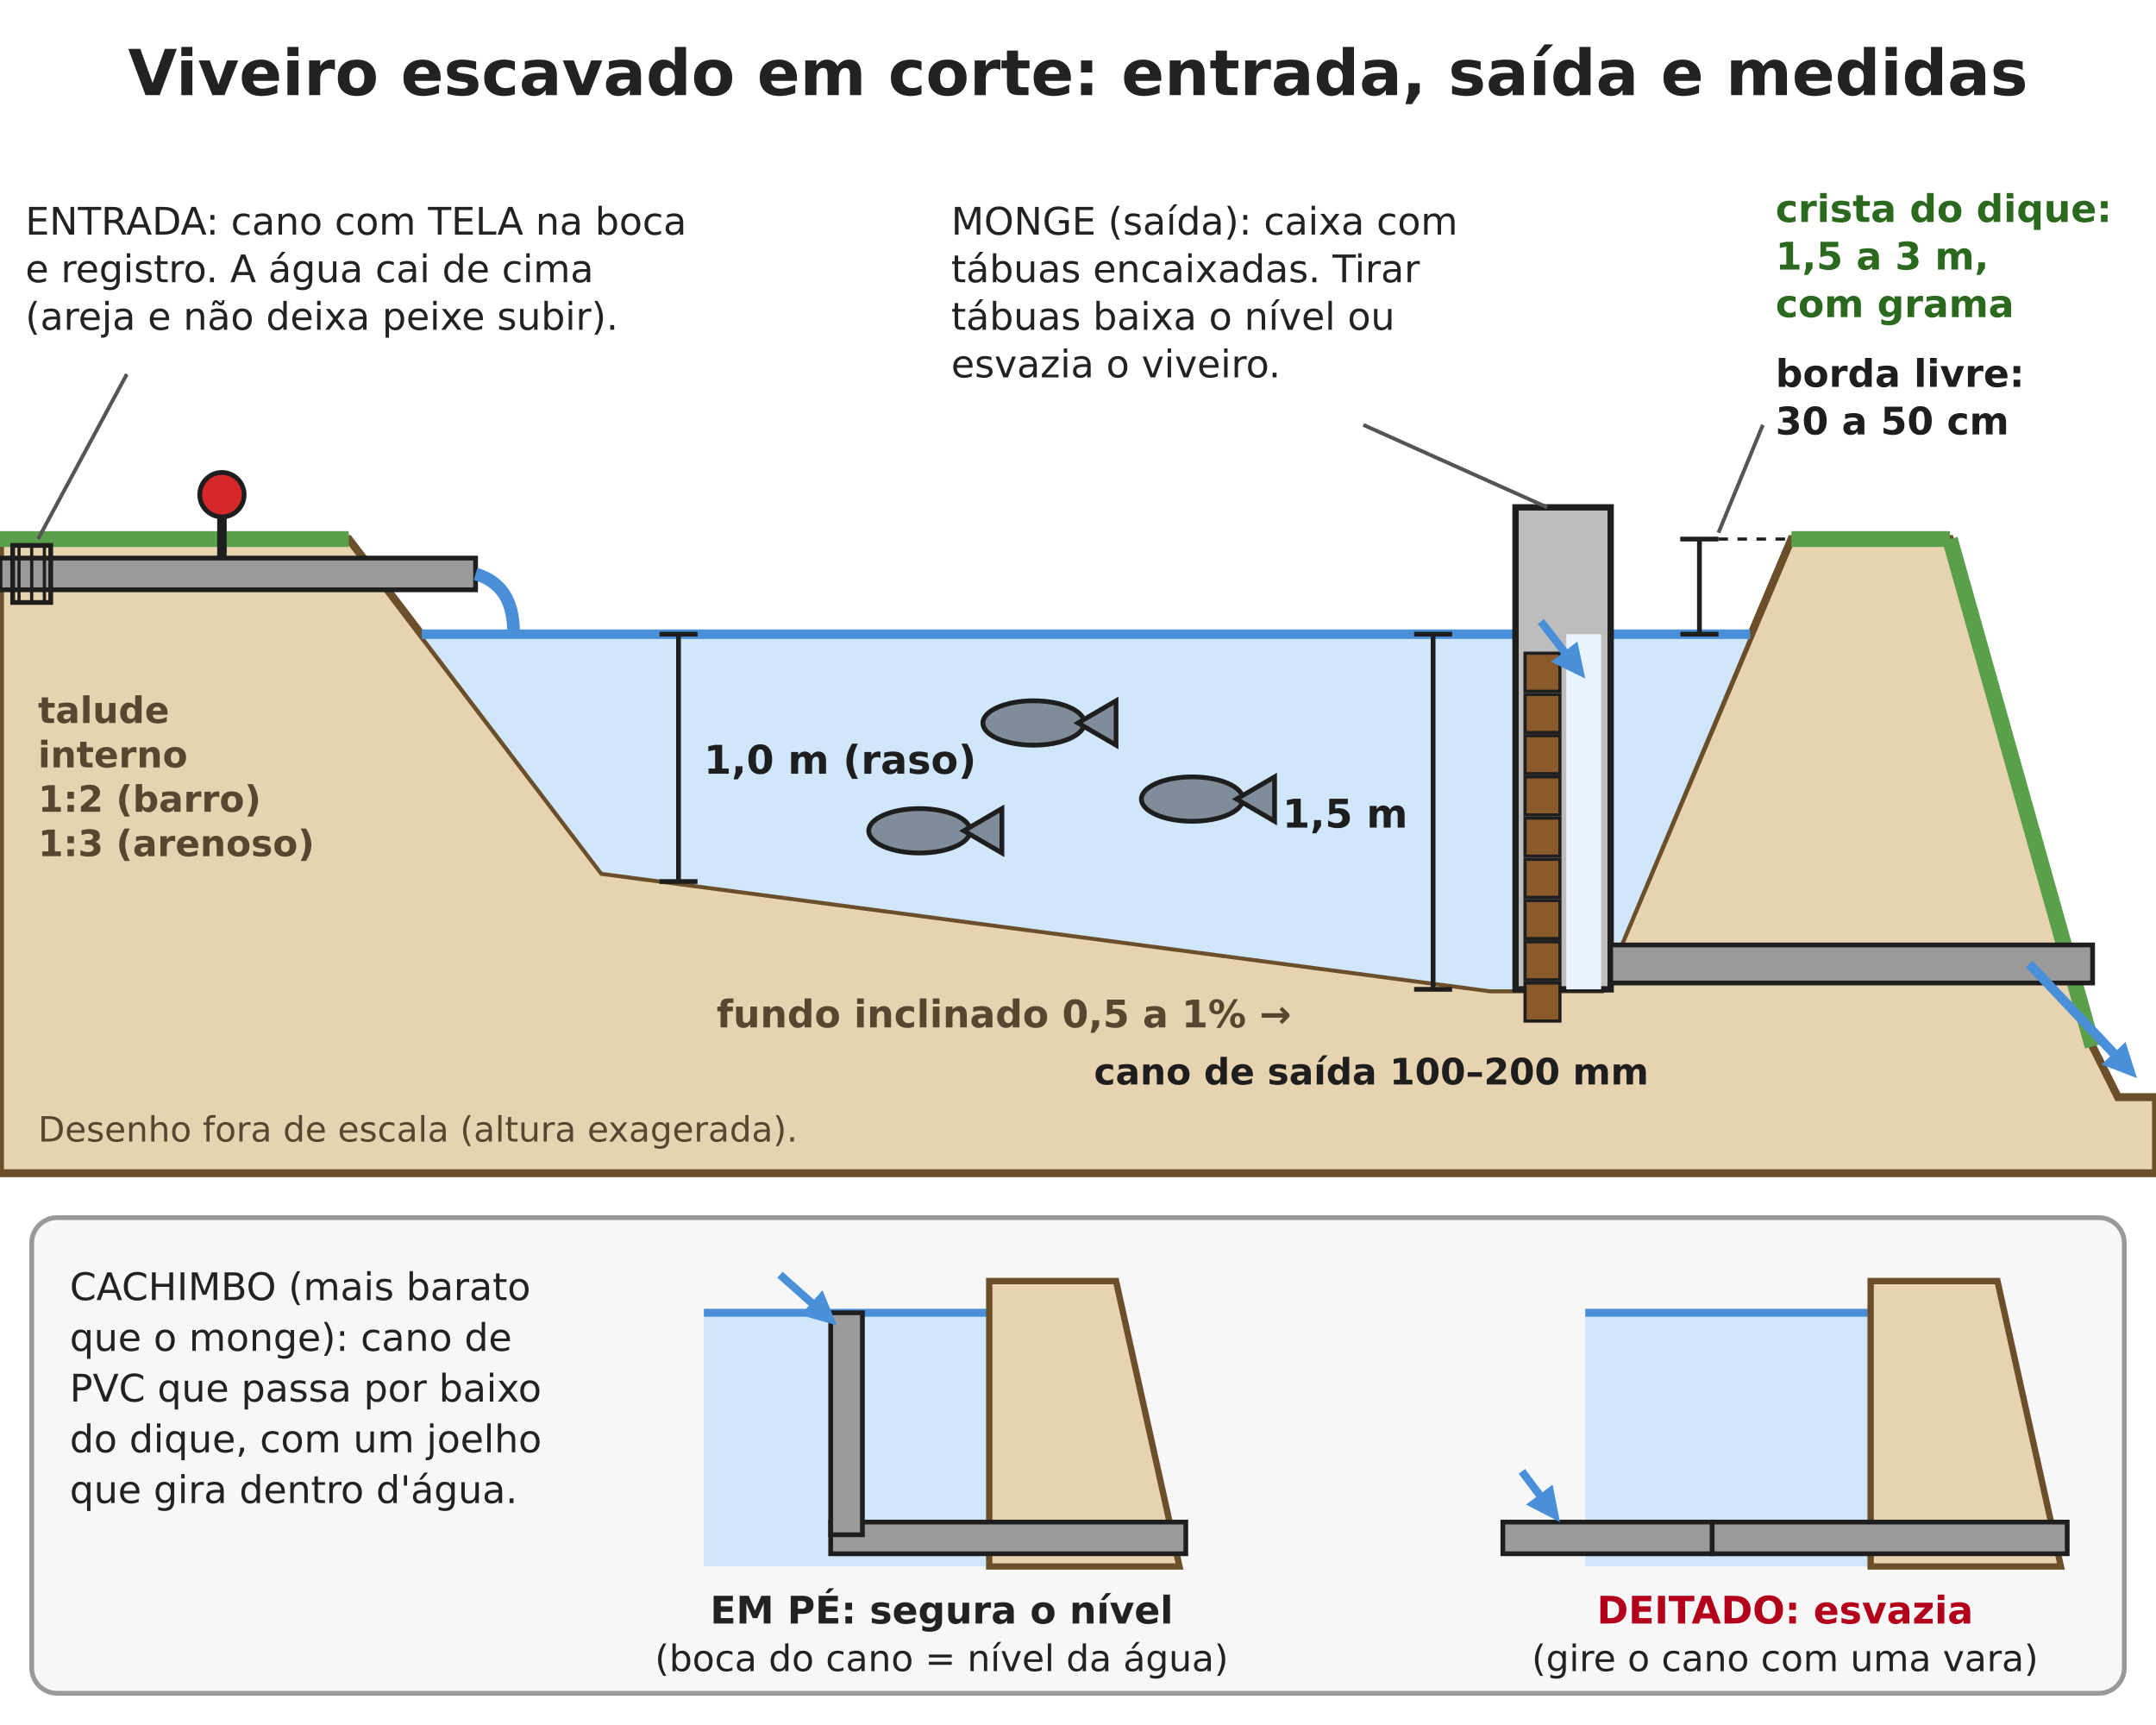
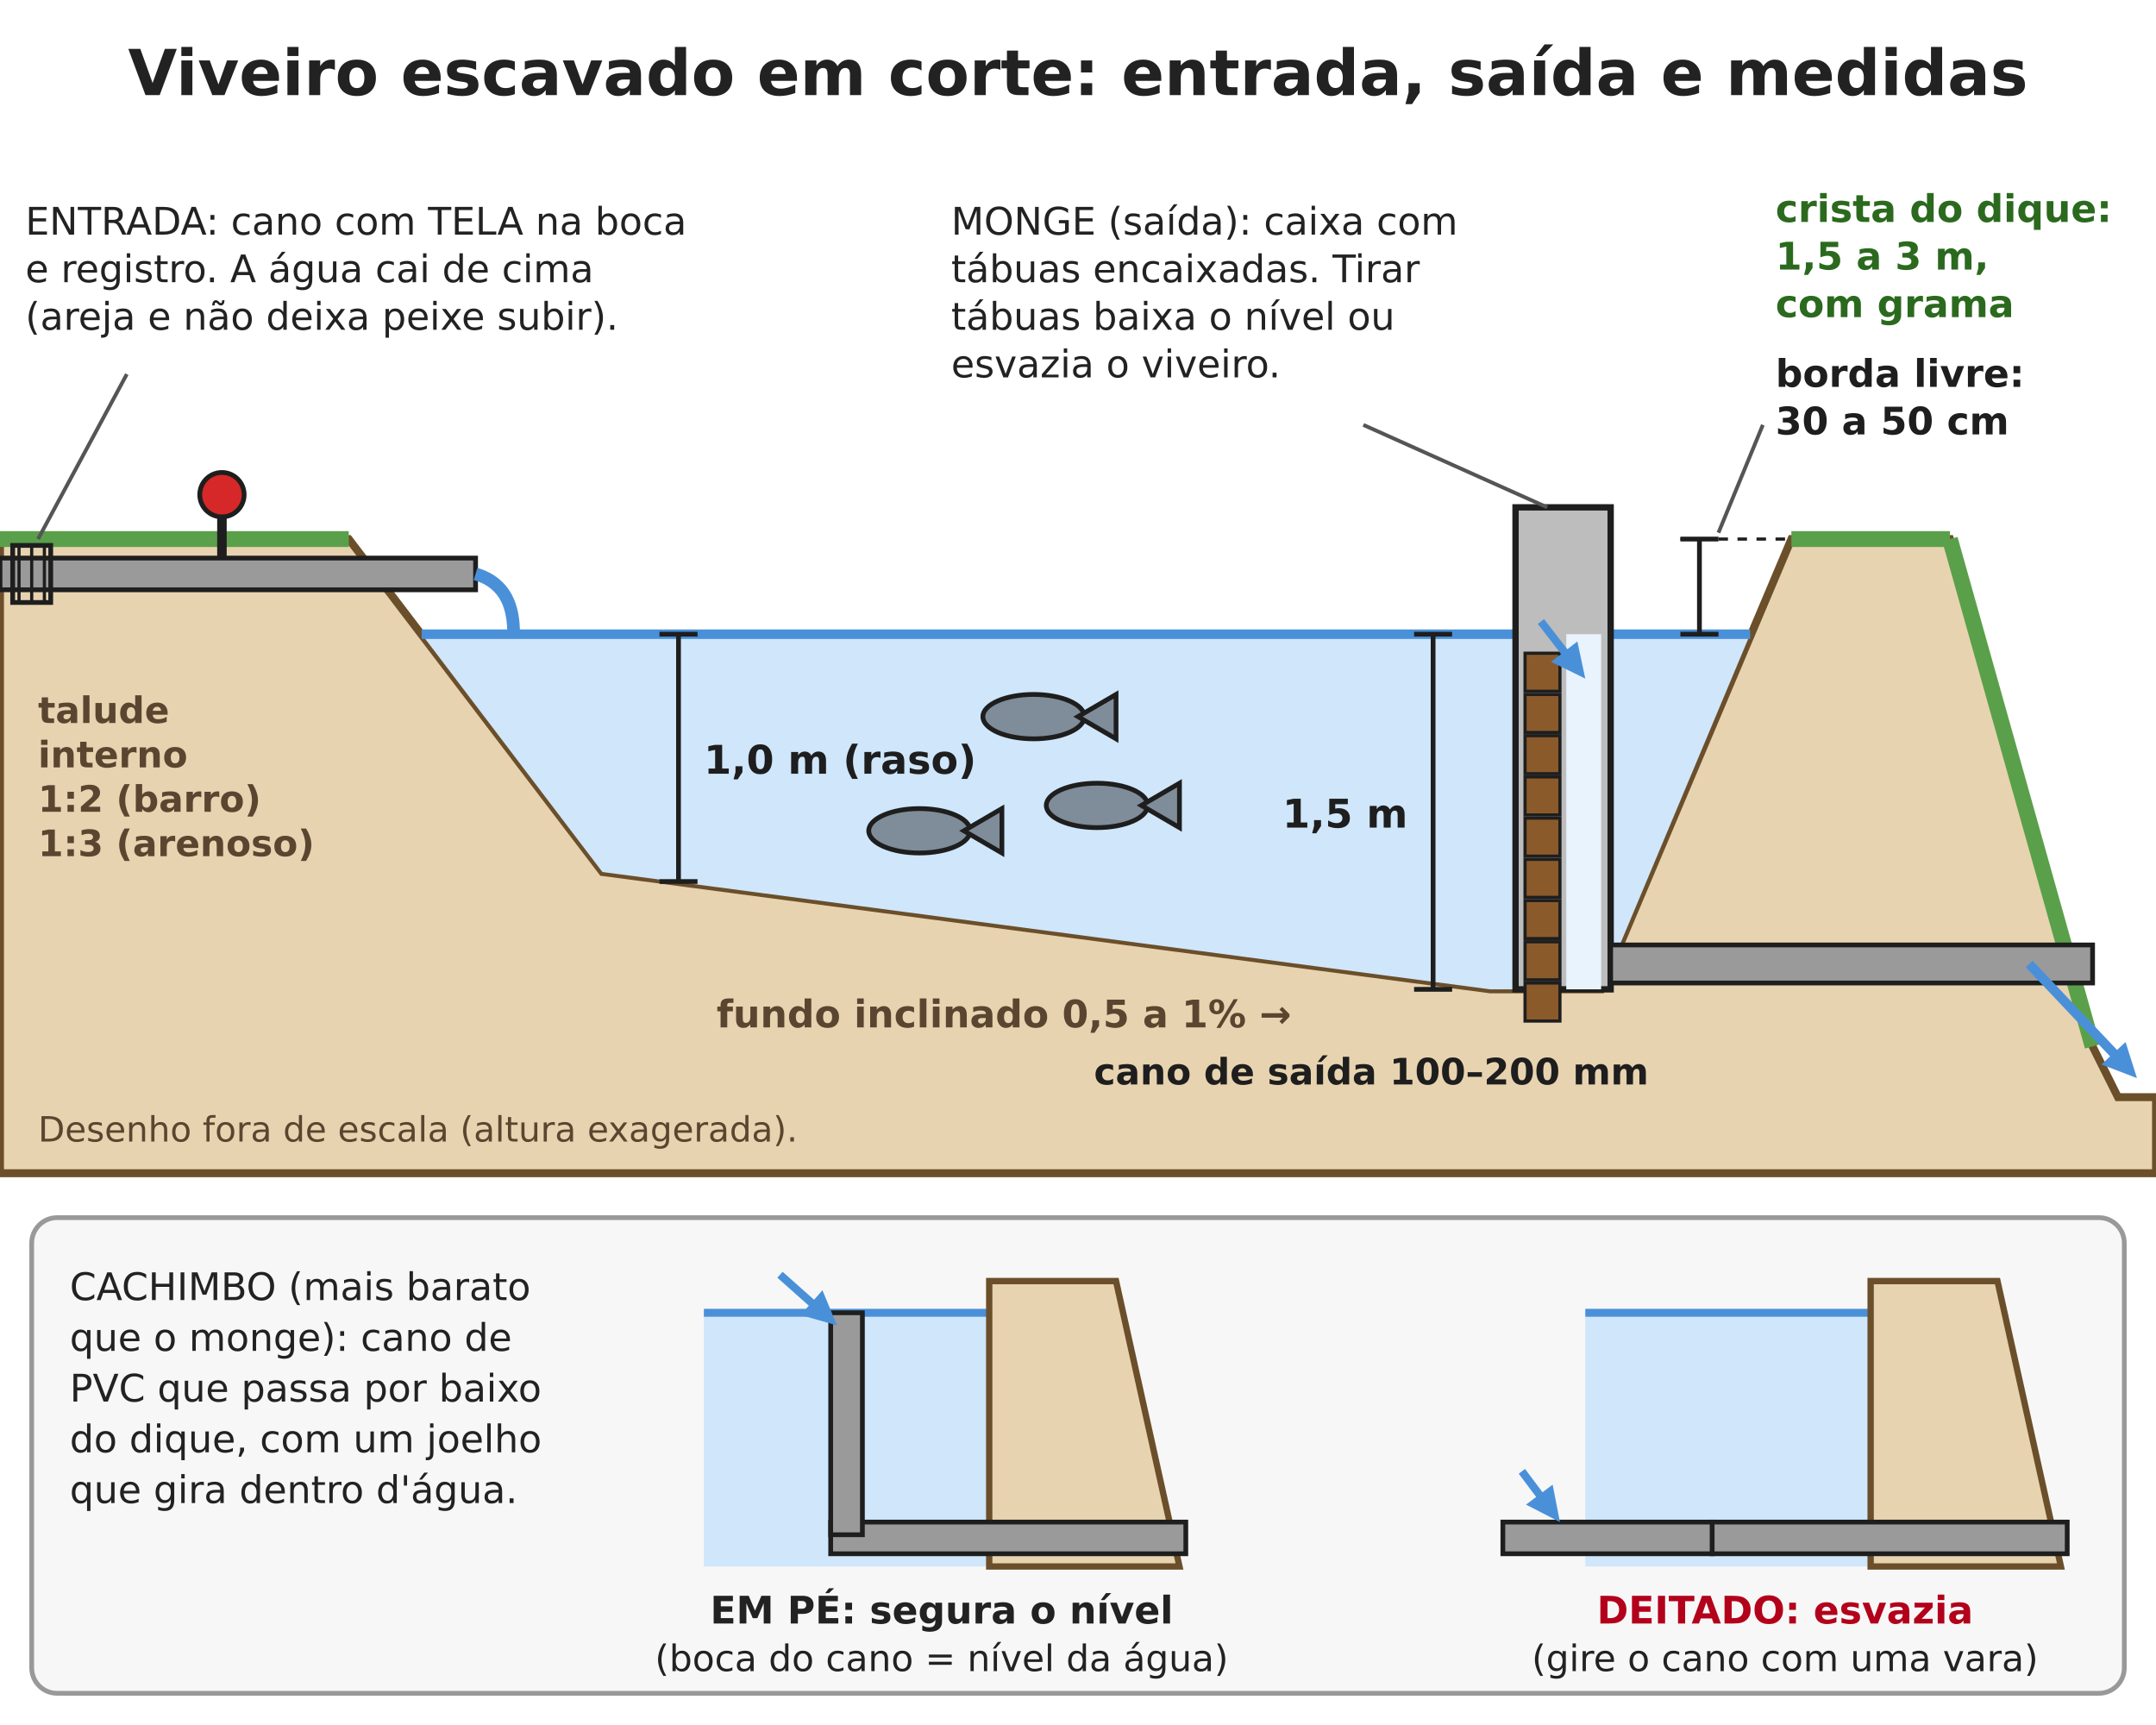
<svg xmlns="http://www.w3.org/2000/svg" viewBox="0 0 680 544" font-family="DejaVu Sans, Arial, Helvetica, sans-serif">
  <rect width="680" height="544" fill="#fff" />
  <text x="340.0" y="30" text-anchor="middle" font-size="20" font-weight="bold" fill="#222">Viveiro escavado em corte: entrada, saída e medidas</text>
  <polygon points="0,170 110,170 190,275 470,312 505,312 565,170 615,170 660,330 668,346 680,346 680,370 0,370" fill="#e8d3b0" stroke="#6b4f2a" stroke-width="2.5" />
  <polygon points="133,200 552,200 505,312 470,312 190,275" fill="#cfe6fb" stroke="none" />
  <line x1="133" y1="200" x2="552" y2="200" stroke="#4a90d9" stroke-width="3" />
  <line x1="0" y1="170" x2="110" y2="170" stroke="#5aa04a" stroke-width="5" />
  <line x1="565" y1="170" x2="615" y2="170" stroke="#5aa04a" stroke-width="5" />
  <line x1="615" y1="170" x2="660" y2="330" stroke="#5aa04a" stroke-width="5" />
-   <ellipse cx="326" cy="228" rx="16" ry="7" fill="#7f8c99" stroke="#1e1e1e" stroke-width="1.5" />
-   <polygon points="340,228 352,221 352,235" fill="#7f8c99" stroke="#1e1e1e" stroke-width="1.5" />
-   <ellipse cx="376" cy="252" rx="16" ry="7" fill="#7f8c99" stroke="#1e1e1e" stroke-width="1.5" />
-   <polygon points="390,252 402,245 402,259" fill="#7f8c99" stroke="#1e1e1e" stroke-width="1.5" />
+   <ellipse cx="326" cy="226" rx="16" ry="7" fill="#7f8c99" stroke="#1e1e1e" stroke-width="1.5" />
+   <polygon points="340,226 352,219 352,233" fill="#7f8c99" stroke="#1e1e1e" stroke-width="1.5" />
+   <ellipse cx="346" cy="254" rx="16" ry="7" fill="#7f8c99" stroke="#1e1e1e" stroke-width="1.5" />
+   <polygon points="360,254 372,247 372,261" fill="#7f8c99" stroke="#1e1e1e" stroke-width="1.5" />
  <ellipse cx="290" cy="262" rx="16" ry="7" fill="#7f8c99" stroke="#1e1e1e" stroke-width="1.5" />
  <polygon points="304,262 316,255 316,269" fill="#7f8c99" stroke="#1e1e1e" stroke-width="1.5" />
  <rect x="0" y="176" width="150" height="10" fill="#9a9a9a" stroke="#1e1e1e" stroke-width="1.5" />
  <rect x="4" y="172" width="12" height="18" fill="none" stroke="#1e1e1e" stroke-width="1.5" />
  <line x1="6" y1="172" x2="6" y2="190" stroke="#1e1e1e" stroke-width="1" />
  <line x1="10" y1="172" x2="10" y2="190" stroke="#1e1e1e" stroke-width="1" />
  <line x1="14" y1="172" x2="14" y2="190" stroke="#1e1e1e" stroke-width="1" />
  <line x1="70" y1="176" x2="70" y2="160" stroke="#1e1e1e" stroke-width="3" />
  <circle cx="70" cy="156" r="7" fill="#d62828" stroke="#1e1e1e" stroke-width="1.5" />
  <path d="M150,181 C160,184 162,192 162,200" fill="none" stroke="#4a90d9" stroke-width="4" />
  <text x="8" y="74" font-size="12" fill="#222" text-anchor="start">ENTRADA: cano com TELA na boca</text>
  <text x="8" y="89" font-size="12" fill="#222" text-anchor="start">e registro. A água cai de cima</text>
  <text x="8" y="104" font-size="12" fill="#222" text-anchor="start">(areja e não deixa peixe subir).</text>
  <line x1="40" y1="118" x2="12" y2="170" stroke="#555" stroke-width="1.2" />
  <rect x="478" y="160" width="30" height="152" fill="#bdbdbd" stroke="#1e1e1e" stroke-width="2" />
  <rect x="481" y="206" width="11" height="12" fill="#8b5a2b" stroke="#1e1e1e" stroke-width="1" />
  <rect x="481" y="219" width="11" height="12" fill="#8b5a2b" stroke="#1e1e1e" stroke-width="1" />
  <rect x="481" y="232" width="11" height="12" fill="#8b5a2b" stroke="#1e1e1e" stroke-width="1" />
  <rect x="481" y="245" width="11" height="12" fill="#8b5a2b" stroke="#1e1e1e" stroke-width="1" />
  <rect x="481" y="258" width="11" height="12" fill="#8b5a2b" stroke="#1e1e1e" stroke-width="1" />
  <rect x="481" y="271" width="11" height="12" fill="#8b5a2b" stroke="#1e1e1e" stroke-width="1" />
  <rect x="481" y="284" width="11" height="12" fill="#8b5a2b" stroke="#1e1e1e" stroke-width="1" />
  <rect x="481" y="297" width="11" height="12" fill="#8b5a2b" stroke="#1e1e1e" stroke-width="1" />
  <rect x="481" y="310" width="11" height="12" fill="#8b5a2b" stroke="#1e1e1e" stroke-width="1" />
  <rect x="494" y="200" width="11" height="112" fill="#e8f3fd" stroke="none" />
  <line x1="486" y1="196" x2="496.3" y2="209.3" stroke="#4a90d9" stroke-width="2.5" />
  <polygon points="500,214 489.2,208.7 497.5,202.3" fill="#4a90d9" />
  <rect x="508" y="298" width="152" height="12" fill="#9a9a9a" stroke="#1e1e1e" stroke-width="1.5" />
  <line x1="640" y1="304" x2="669.9" y2="335.6" stroke="#4a90d9" stroke-width="3" />
  <polygon points="674,340 662.8,335.7 670.4,328.6" fill="#4a90d9" />
  <text x="300" y="74" font-size="12" fill="#222" text-anchor="start">MONGE (saída): caixa com</text>
  <text x="300" y="89" font-size="12" fill="#222" text-anchor="start">tábuas encaixadas. Tirar</text>
  <text x="300" y="104" font-size="12" fill="#222" text-anchor="start">tábuas baixa o nível ou</text>
  <text x="300" y="119" font-size="12" fill="#222" text-anchor="start">esvazia o viveiro.</text>
  <line x1="430" y1="134" x2="488" y2="160" stroke="#555" stroke-width="1.2" />
  <text x="560" y="70" font-size="12" fill="#2b6a1e" font-weight="bold" text-anchor="start">crista do dique:</text>
  <text x="560" y="85" font-size="12" fill="#2b6a1e" font-weight="bold" text-anchor="start">1,5 a 3 m,</text>
  <text x="560" y="100" font-size="12" fill="#2b6a1e" font-weight="bold" text-anchor="start">com grama</text>
  <text x="560" y="122" font-size="12" fill="#1e1e1e" font-weight="bold" text-anchor="start">borda livre:</text>
  <text x="560" y="137" font-size="12" fill="#1e1e1e" font-weight="bold" text-anchor="start">30 a 50 cm</text>
  <line x1="556" y1="134" x2="542" y2="168" stroke="#555" stroke-width="1.2" />
  <line x1="214" y1="200" x2="214" y2="278" stroke="#1e1e1e" stroke-width="1.5" />
  <line x1="208" y1="200" x2="220" y2="200" stroke="#1e1e1e" stroke-width="1.5" />
  <line x1="208" y1="278" x2="220" y2="278" stroke="#1e1e1e" stroke-width="1.5" />
  <text x="222" y="244.0" font-size="12.5" fill="#1e1e1e" font-weight="bold" text-anchor="start">1,0 m (raso)</text>
  <line x1="452" y1="200" x2="452" y2="312" stroke="#1e1e1e" stroke-width="1.5" />
  <line x1="446" y1="200" x2="458" y2="200" stroke="#1e1e1e" stroke-width="1.5" />
  <line x1="446" y1="312" x2="458" y2="312" stroke="#1e1e1e" stroke-width="1.5" />
  <text x="444" y="261.0" font-size="12.5" fill="#1e1e1e" font-weight="bold" text-anchor="end">1,5 m</text>
  <line x1="536" y1="170" x2="536" y2="200" stroke="#1e1e1e" stroke-width="1.5" />
  <line x1="530" y1="170" x2="542" y2="170" stroke="#1e1e1e" stroke-width="1.5" />
  <line x1="530" y1="200" x2="542" y2="200" stroke="#1e1e1e" stroke-width="1.5" />
  <text x="544" y="190.0" font-size="12.5" fill="#1e1e1e" font-weight="bold" text-anchor="start" />
  <line x1="530" y1="170" x2="566" y2="170" stroke="#1e1e1e" stroke-width="1" stroke-dasharray="3 3" />
  <text x="226" y="324" font-size="12" fill="#5a4630" font-weight="bold" text-anchor="start">fundo inclinado 0,5 a 1%  →</text>
  <text x="12" y="228" font-size="11.5" fill="#5a4630" font-weight="bold" text-anchor="start">talude</text>
  <text x="12" y="242" font-size="11.5" fill="#5a4630" font-weight="bold" text-anchor="start">interno</text>
  <text x="12" y="256" font-size="11.5" fill="#5a4630" font-weight="bold" text-anchor="start">1:2 (barro)</text>
  <text x="12" y="270" font-size="11.5" fill="#5a4630" font-weight="bold" text-anchor="start">1:3 (arenoso)</text>
  <text x="520" y="342" font-size="11.5" fill="#1e1e1e" font-weight="bold" text-anchor="end">cano de saída 100–200 mm</text>
  <text x="12" y="360" font-size="11" fill="#5a4630" text-anchor="start">Desenho fora de escala (altura exagerada).</text>
  <rect x="10" y="384" width="660" height="150" rx="8" fill="#f7f7f7" stroke="#999" stroke-width="1.5" />
  <text x="22" y="410" font-size="12" fill="#222" text-anchor="start">CACHIMBO (mais barato</text>
  <text x="22" y="426" font-size="12" fill="#222" text-anchor="start">que o monge): cano de</text>
  <text x="22" y="442" font-size="12" fill="#222" text-anchor="start">PVC que passa por baixo</text>
  <text x="22" y="458" font-size="12" fill="#222" text-anchor="start">do dique, com um joelho</text>
  <text x="22" y="474" font-size="12" fill="#222" text-anchor="start">que gira dentro d'água.</text>
  <rect x="222" y="414" width="90" height="80" fill="#cfe6fb" />
  <line x1="222" y1="414" x2="312" y2="414" stroke="#4a90d9" stroke-width="2.5" />
  <polygon points="312,404 352,404 372,494 312,494" fill="#e8d3b0" stroke="#6b4f2a" stroke-width="2" />
  <rect x="262" y="480" width="112" height="10" fill="#9a9a9a" stroke="#1e1e1e" stroke-width="1.5" />
  <rect x="262" y="414" width="10" height="70" fill="#9a9a9a" stroke="#1e1e1e" stroke-width="1.5" />
  <line x1="246" y1="402" x2="259.5" y2="414.0" stroke="#4a90d9" stroke-width="2.5" />
  <polygon points="264,418 252.5,414.7 259.4,406.9" fill="#4a90d9" />
  <text x="297" y="512" font-size="12" fill="#222" font-weight="bold" text-anchor="middle">EM PÉ: segura o nível</text>
  <text x="297" y="527" font-size="11.5" fill="#222" text-anchor="middle">(boca do cano = nível da água)</text>
  <rect x="500" y="414" width="90" height="80" fill="#cfe6fb" />
  <line x1="500" y1="414" x2="590" y2="414" stroke="#4a90d9" stroke-width="2.5" />
  <polygon points="590,404 630,404 650,494 590,494" fill="#e8d3b0" stroke="#6b4f2a" stroke-width="2" />
  <rect x="540" y="480" width="112" height="10" fill="#9a9a9a" stroke="#1e1e1e" stroke-width="1.5" />
  <rect x="474" y="480" width="66" height="10" fill="#9a9a9a" stroke="#1e1e1e" stroke-width="1.5" />
  <line x1="480" y1="464" x2="488.4" y2="475.2" stroke="#4a90d9" stroke-width="2.5" />
  <polygon points="492,480 481.3,474.5 489.7,468.2" fill="#4a90d9" />
  <text x="563" y="512" font-size="12" fill="#b3001b" font-weight="bold" text-anchor="middle">DEITADO: esvazia</text>
  <text x="563" y="527" font-size="11.5" fill="#222" text-anchor="middle">(gire o cano com uma vara)</text>
</svg>
